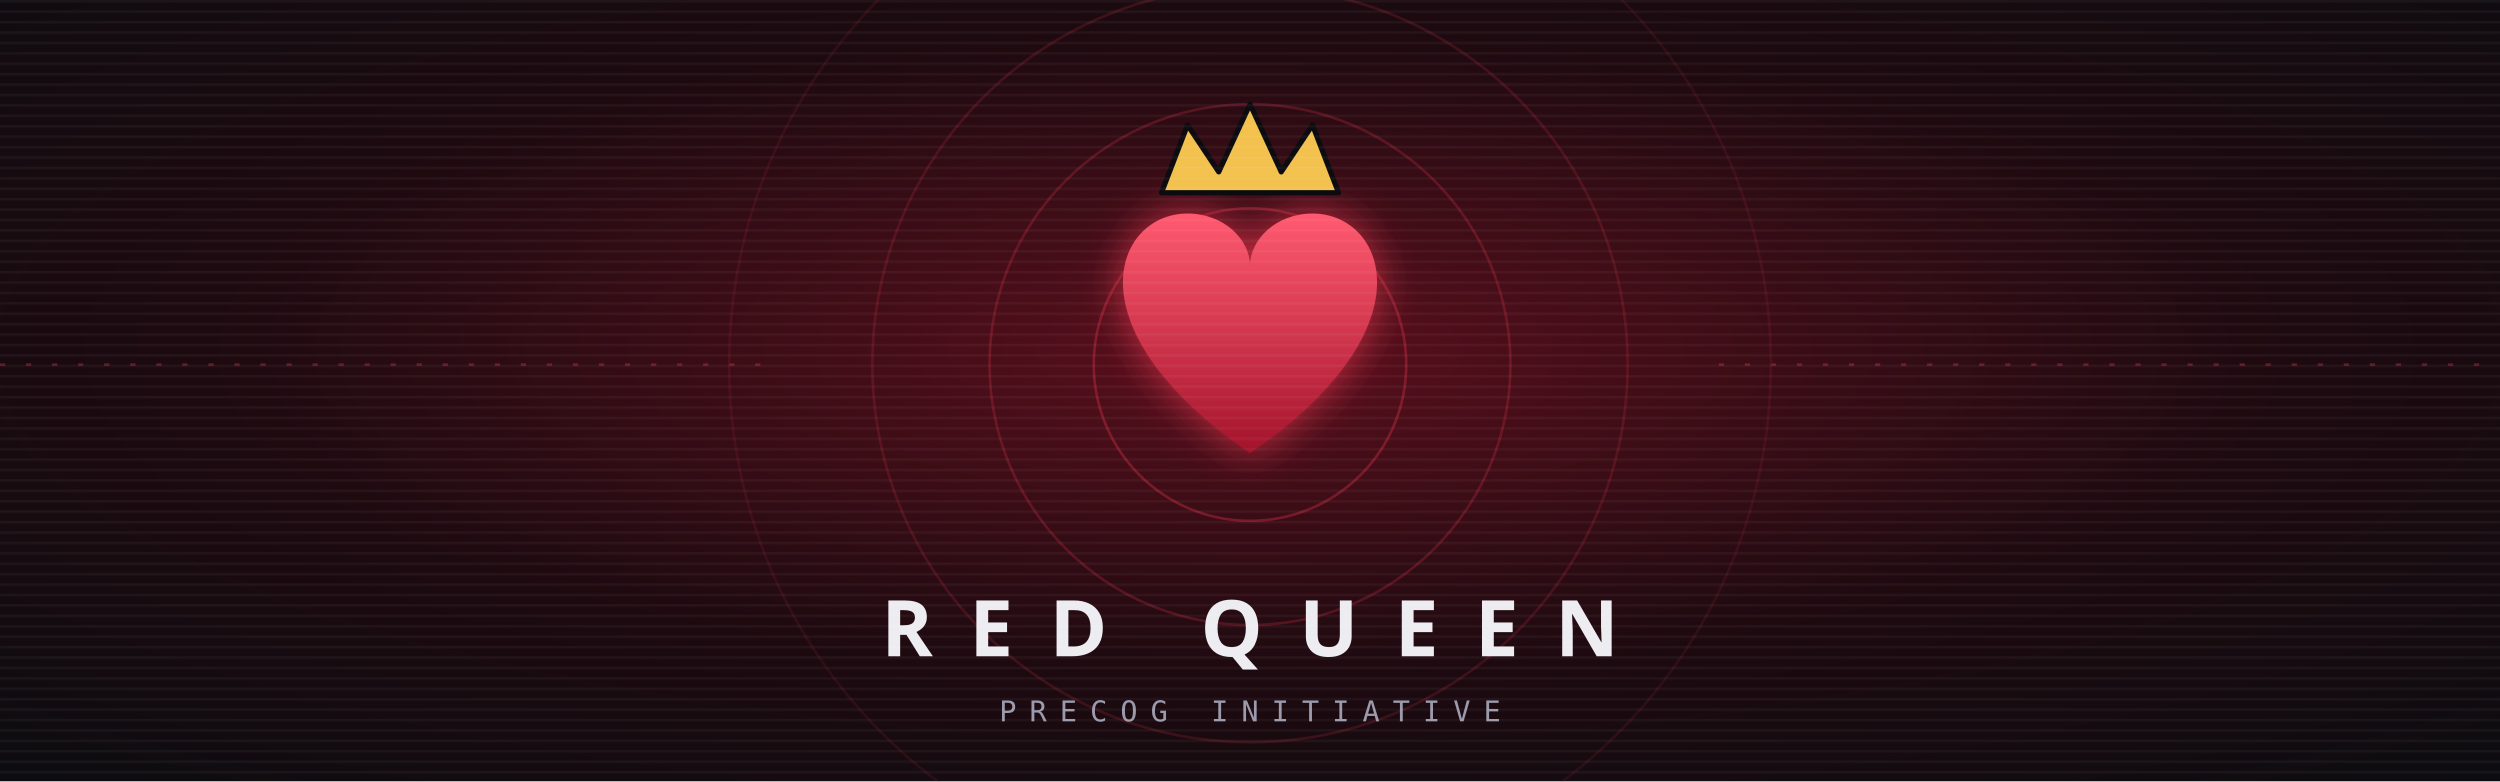
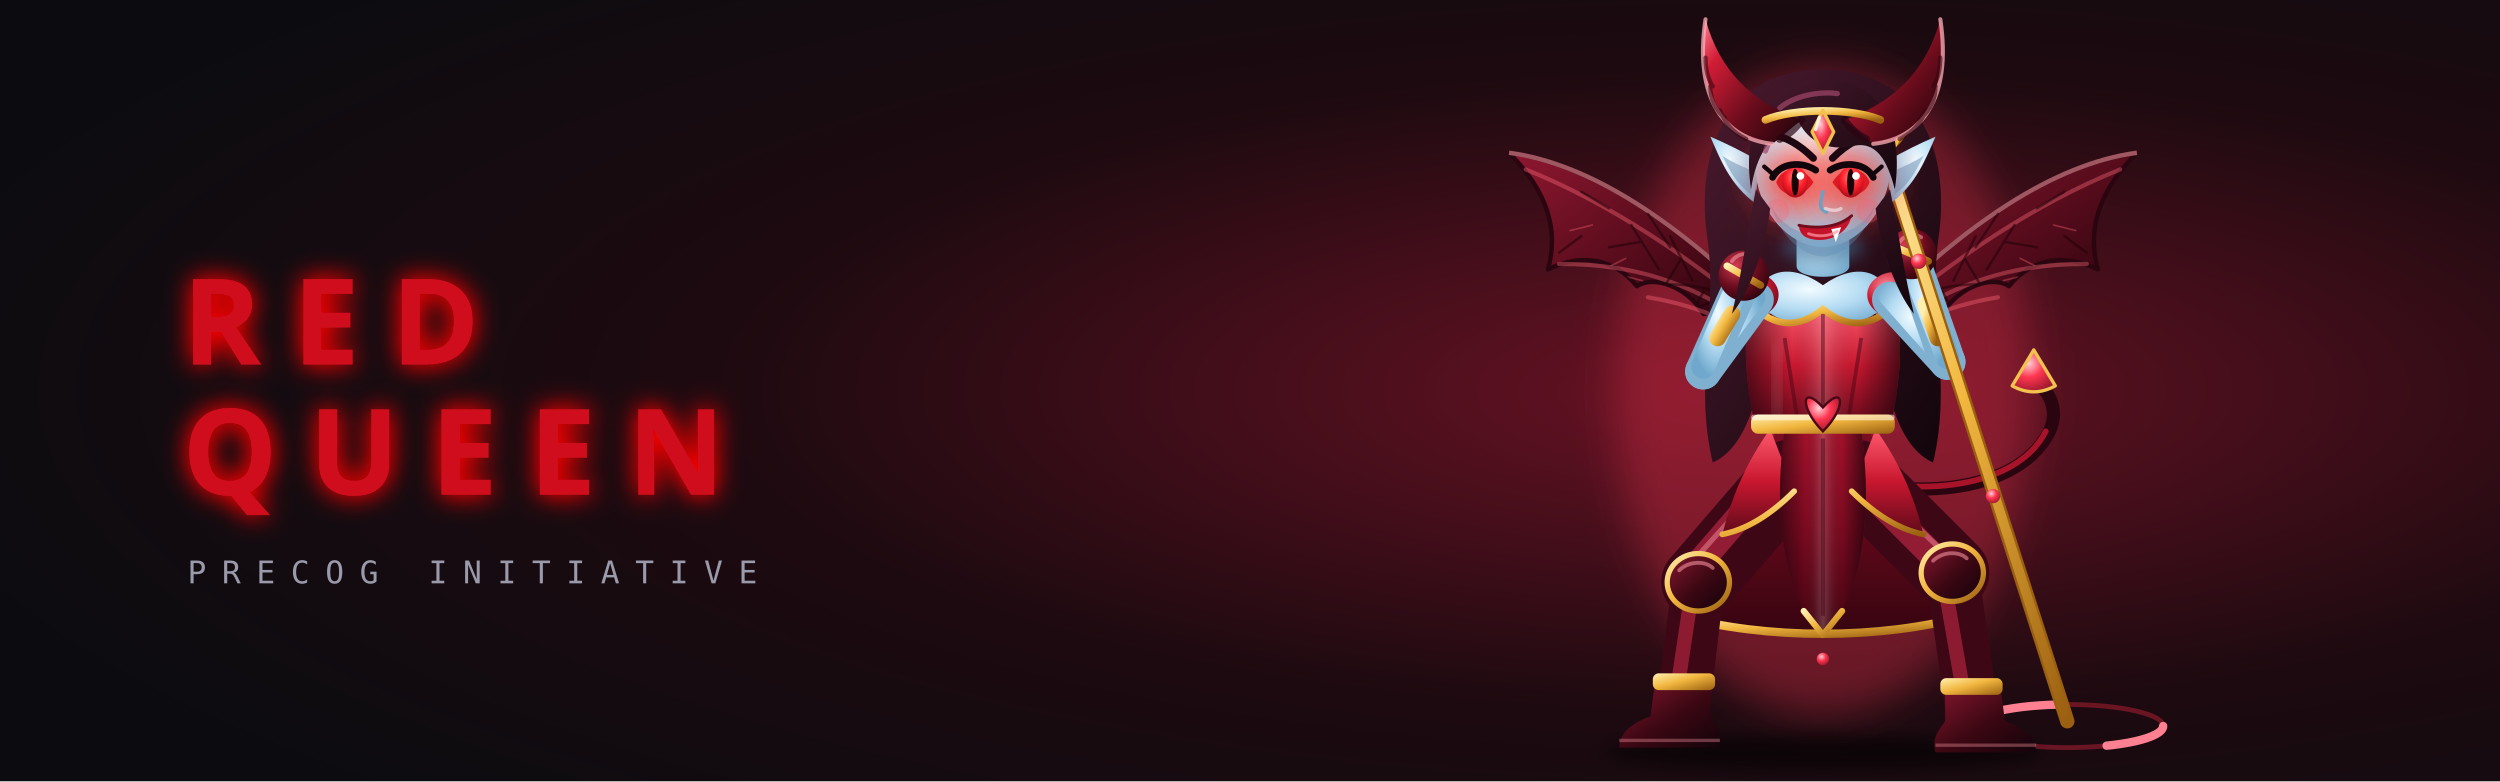
<svg xmlns="http://www.w3.org/2000/svg" viewBox="0 0 960 300" role="img" aria-label="RedQueen">
  <defs>
-     <radialGradient id="bg" cx="50%" cy="45%" r="75%">
-       <stop offset="0" stop-color="#5a0f1c" />
-       <stop offset="0.55" stop-color="#1d0a10" />
-       <stop offset="1" stop-color="#0c0c10" />
-     </radialGradient>
-     <linearGradient id="heart" x1="0" y1="0" x2="0" y2="1">
-       <stop offset="0" stop-color="#ff5a70" />
-       <stop offset="1" stop-color="#a3132b" />
-     </linearGradient>
-     <filter id="glow" x="-50%" y="-50%" width="200%" height="200%">
+     <linearGradient id="gown" x1="0" y1="0" x2="0" y2="1">
+       <stop offset="0" stop-color="#ff5a6e" />
+       <stop offset=".5" stop-color="#c8172f" />
+       <stop offset="1" stop-color="#5e0a1a" />
+     </linearGradient>
+     <linearGradient id="gownDark" x1="0" y1="0" x2="0" y2="1">
+       <stop offset="0" stop-color="#a3122b" />
+       <stop offset=".5" stop-color="#7a0a20" />
+       <stop offset="1" stop-color="#420512" />
+     </linearGradient>
+     <linearGradient id="shadeX" x1="0" y1="0" x2="1" y2="0">
+       <stop offset="0" stop-color="#16020a" stop-opacity=".6" />
+       <stop offset=".3" stop-color="#16020a" stop-opacity="0" />
+       <stop offset=".5" stop-color="#fff" stop-opacity=".2" />
+       <stop offset=".72" stop-color="#16020a" stop-opacity="0" />
+       <stop offset="1" stop-color="#16020a" stop-opacity=".7" />
+     </linearGradient>
+     <linearGradient id="hair" x1="0" y1="0" x2="1" y2="1">
+       <stop offset="0" stop-color="#4a1a2e" />
+       <stop offset="1" stop-color="#12050b" />
+     </linearGradient>
+     <linearGradient id="gold" x1="0" y1="0" x2="1" y2="1">
+       <stop offset="0" stop-color="#fff0b0" />
+       <stop offset=".45" stop-color="#f2b73f" />
+       <stop offset="1" stop-color="#9a5f10" />
+     </linearGradient>
+     <linearGradient id="boot" x1="0" y1="0" x2="1" y2="1">
+       <stop offset="0" stop-color="#8a1730" />
+       <stop offset=".55" stop-color="#3a0712" />
+       <stop offset="1" stop-color="#12030a" />
+     </linearGradient>
+     <radialGradient id="gemred" cx=".38" cy=".32" r=".85">
+       <stop offset="0" stop-color="#ffd0d6" />
+       <stop offset=".4" stop-color="#ff3550" />
+       <stop offset="1" stop-color="#7a0f22" />
+     </radialGradient>
+     <radialGradient id="skin" cx=".4" cy=".35" r=".8">
+       <stop offset="0" stop-color="#f2fbff" />
+       <stop offset=".5" stop-color="#b5dcf3" />
+       <stop offset="1" stop-color="#6fa8cc" />
+     </radialGradient>
+     <radialGradient id="puff" cx=".35" cy=".3" r=".85">
+       <stop offset="0" stop-color="#ff8a98" />
+       <stop offset=".5" stop-color="#c8172f" />
+       <stop offset="1" stop-color="#5e0a1a" />
+     </radialGradient>
+     <radialGradient id="glove" cx=".35" cy=".3" r=".85">
+       <stop offset="0" stop-color="#d23a52" />
+       <stop offset=".5" stop-color="#6a0c1e" />
+       <stop offset="1" stop-color="#1d0409" />
+     </radialGradient>
+     <radialGradient id="iris" cx=".5" cy=".35" r=".8">
+       <stop offset="0" stop-color="#ff8a80" />
+       <stop offset=".45" stop-color="#ff1f2b" />
+       <stop offset="1" stop-color="#7a0410" />
+     </radialGradient>
+     <linearGradient id="horn" x1="0" y1="0" x2="1" y2="1">
+       <stop offset="0" stop-color="#ff8090" />
+       <stop offset=".22" stop-color="#d21d36" />
+       <stop offset=".6" stop-color="#6a0c1c" />
+       <stop offset="1" stop-color="#1c0308" />
+     </linearGradient>
+     <linearGradient id="hornR" x1="1" y1="0" x2="0" y2="1">
+       <stop offset="0" stop-color="#ff8090" />
+       <stop offset=".22" stop-color="#d21d36" />
+       <stop offset=".6" stop-color="#6a0c1c" />
+       <stop offset="1" stop-color="#1c0308" />
+     </linearGradient>
+     <linearGradient id="wing" x1="0" y1="0" x2="1" y2="1">
+       <stop offset="0" stop-color="#8f1730" />
+       <stop offset=".6" stop-color="#4a0917" />
+       <stop offset="1" stop-color="#1a0309" />
+     </linearGradient>
+     <linearGradient id="wingR" x1="1" y1="0" x2="0" y2="1">
+       <stop offset="0" stop-color="#8f1730" />
+       <stop offset=".6" stop-color="#4a0917" />
+       <stop offset="1" stop-color="#1a0309" />
+     </linearGradient>
+     <clipPath id="wingClip">
+       <path d="M98 128C66 96 34 74 4 70C18 84 22 98 18 112C30 106 42 108 50 118C56 114 68 118 74 128C82 126 90 130 98 142Z" />
+     </clipPath>
+     <filter id="blur3" x="-50%" y="-50%" width="200%" height="200%">
+       <feGaussianBlur stdDeviation="3" />
+     </filter>
+     <filter id="blur8" x="-50%" y="-50%" width="200%" height="200%">
      <feGaussianBlur stdDeviation="8" />
    </filter>
-     <pattern id="scan" width="4" height="4" patternUnits="userSpaceOnUse">
-       <rect width="4" height="1" fill="#fff" opacity=".04" />
-     </pattern>
+     <filter id="wordGlow" x="-20%" y="-40%" width="140%" height="180%">
+       <feGaussianBlur in="SourceGraphic" stdDeviation="5" result="b" />
+       <feColorMatrix in="b" values="1 0 0 0 .2  0 0 0 0 0  0 0 0 0 0  0 0 0 1.4 0" result="g" />
+       <feMerge>
+         <feMergeNode in="g" />
+         <feMergeNode in="SourceGraphic" />
+       </feMerge>
+     </filter>
+     <radialGradient id="stage" cx=".7" cy=".5" r=".75">
+       <stop offset="0" stop-color="#6a1224" />
+       <stop offset=".55" stop-color="#1d0a10" />
+       <stop offset="1" stop-color="#0c0c10" />
+     </radialGradient>
  </defs>
-   <rect width="960" height="300" fill="url(#bg)" />
-   <g fill="none" stroke="#e5324b" opacity=".35">
-     <circle cx="480" cy="140" r="60" />
-     <circle cx="480" cy="140" r="100" opacity=".7" />
-     <circle cx="480" cy="140" r="145" opacity=".5" />
-     <circle cx="480" cy="140" r="200" opacity=".3" />
-     <path d="M0 140H300M660 140H960" stroke-dasharray="2 8" />
+   <style>
+ .fx-torso, .fx-head { animation: q-bob 1s ease-in-out infinite; }
+ .fx-head { animation-delay: .06s; }
+ .fx-legs { transform-origin: 120px 310px; animation: q-squash 1s ease-in-out infinite; }
+ .fx-shadow { transform-origin: 120px 311px; animation: q-shadow 1s ease-in-out infinite; }
+ .arm-rear { transform-origin: 92px 122px; animation: q-rear-idle 1s ease-in-out infinite; }
+ .fore-rear { transform-origin: 70px 152px; animation: q-fore-idle 1s ease-in-out infinite; }
+ .arm-lead { transform-origin: 148px 122px; animation: q-lead-idle 1s ease-in-out infinite .1s; }
+ .fore-lead { transform-origin: 172px 148px; animation: q-fore-idle 1s ease-in-out infinite .1s; }
+ .skirt-front { transform-origin: 120px 176px; animation: q-skirt 1s ease-in-out infinite; }
+ .fx-train { transform-origin: 120px 176px; animation: q-train 1.4s ease-in-out infinite; }
+ .fx-tail { transform-origin: 124px 192px; animation: q-tail 1.6s ease-in-out infinite; }
+ .hair-back { transform-origin: 120px 30px; animation: q-hair 2s ease-in-out infinite; }
+ .wing { transform-origin: 98px 128px; animation: q-flap 2.4s ease-in-out infinite; }
+ .fx-glow { animation: q-glow 1.2s ease-in-out infinite; }
+ /* eyelids: shut only when the page marks the stage .eyes-closed (see style.css) */
+ .fx-lid { transform-box: fill-box; transform-origin: 50% 0; transform: scaleY(0); transition: transform .22s ease-in-out; }
+ .fx-circle { animation: q-circle 3s linear infinite; }
+ .fx-rq-r { opacity: 0; animation: q-rq-r 3s linear infinite; }
+ .fx-rq-q { opacity: 0; animation: q-rq-q 3s linear infinite; }
+ .fx-staff { transform-origin: 157px 103px; animation: q-staff 3s ease-in-out infinite; }
+ @keyframes q-bob { 0%, 100% { translate: 0 0; } 50% { translate: 0 3px; } }
+ @keyframes q-squash { 0%, 100% { transform: scaleY(1); } 50% { transform: scaleY(.976); } }
+ @keyframes q-shadow { 0%, 100% { transform: scaleX(1); opacity: .55; } 50% { transform: scaleX(1.05); opacity: .65; } }
+ @keyframes q-rear-idle { 0%, 100% { rotate: 0deg; } 50% { rotate: 3deg; } }
+ @keyframes q-lead-idle { 0%, 100% { rotate: 0deg; } 50% { rotate: -3deg; } }
+ @keyframes q-fore-idle { 0%, 100% { rotate: 0deg; } 50% { rotate: 4deg; } }
+ @keyframes q-skirt { 0%, 100% { rotate: 0deg; } 50% { rotate: 2.2deg; } }
+ @keyframes q-train { 0%, 100% { rotate: -1.6deg; } 50% { rotate: 1.6deg; } }
+ @keyframes q-tail { 0%, 100% { rotate: -8deg; } 50% { rotate: 8deg; } }
+ @keyframes q-hair { 0%, 100% { rotate: -1.2deg; } 50% { rotate: 1.2deg; } }
+ @keyframes q-flap { 0%, 100% { rotate: 0deg; } 50% { rotate: -7deg; } }
+ @keyframes q-circle { to { stroke-dashoffset: -100; } }
+ @keyframes q-rq-r { 0%, 25% { opacity: 0; } 38%, 88% { opacity: 1; } 100% { opacity: 0; } }
+ @keyframes q-rq-q { 0%, 60% { opacity: 0; } 72%, 88% { opacity: 1; } 100% { opacity: 0; } }
+ @keyframes q-staff { 0%, 100% { rotate: -3deg; } 50% { rotate: 3deg; } }
+ @keyframes q-glow { 0%, 100% { opacity: .3; } 50% { opacity: .62; } }
+ @media (prefers-reduced-motion: reduce) { * { animation: none !important; } }
+ </style>
+   <rect width="960" height="300" fill="url(#stage)" />
+   <ellipse cx="700" cy="150" rx="80" ry="125" fill="#e5324b" opacity=".35" filter="url(#blur8)" />
+   <g transform="translate(700 150) scale(.92) translate(-120 -160)">
+     <g transform="translate(98 128) scale(1.16) translate(-98 -128)">
+       <g class="wing">
+         <path d="M98 128C66 96 34 74 4 70C18 84 22 98 18 112C30 106 42 108 50 118C56 114 68 118 74 128C82 126 90 130 98 142Z" fill="url(#wing)" stroke="#2a0510" stroke-width="1.6" stroke-linejoin="round" />
+         <path d="M98 132C70 108 40 88 10 76M96 135C72 118 52 110 22 110M96 138C80 128 66 124 54 122" stroke="#ff6a7a" stroke-opacity=".38" stroke-width="1.5" fill="none" stroke-linecap="round" />
+         <path d="M4 70C34 74 66 96 98 128" stroke="#ff9aa6" stroke-opacity=".55" stroke-width="1.6" fill="none" />
+         <g clip-path="url(#wingClip)">
+           <path d="M84 122C70 116 56 116 42 121M70 116L62 100M58 112L48 96M76 124C66 128 60 134 56 142M48 118L38 128M62 104L54 92M90 128C84 136 84 144 86 152M56 126L48 134M30 100L22 106M40 90L30 84M52 102L40 104M66 108L60 118M74 120L66 134" stroke="#1f0208" stroke-opacity=".55" stroke-width=".9" fill="none" stroke-linecap="round" />
+           <path d="M46 108L38 112M34 96L26 98M60 94L54 86M70 100L62 96M64 126L58 124M52 116L44 114M80 132L74 140" stroke="#ff6a7a" stroke-opacity=".35" stroke-width=".6" fill="none" stroke-linecap="round" />
+         </g>
+       </g>
+     </g>
+     <g transform="translate(240 0) scale(-1 1)">
+       <g transform="translate(98 128) scale(1.16) translate(-98 -128)">
+         <g class="wing">
+           <path d="M98 128C66 96 34 74 4 70C18 84 22 98 18 112C30 106 42 108 50 118C56 114 68 118 74 128C82 126 90 130 98 142Z" fill="url(#wingR)" stroke="#2a0510" stroke-width="1.6" stroke-linejoin="round" />
+           <path d="M98 132C70 108 40 88 10 76M96 135C72 118 52 110 22 110M96 138C80 128 66 124 54 122" stroke="#ff6a7a" stroke-opacity=".38" stroke-width="1.5" fill="none" stroke-linecap="round" />
+           <path d="M4 70C34 74 66 96 98 128" stroke="#ff9aa6" stroke-opacity=".55" stroke-width="1.6" fill="none" />
+           <g clip-path="url(#wingClip)">
+             <path d="M84 122C70 116 56 116 42 121M70 116L62 100M58 112L48 96M76 124C66 128 60 134 56 142M48 118L38 128M62 104L54 92M90 128C84 136 84 144 86 152M56 126L48 134M30 100L22 106M40 90L30 84M52 102L40 104M66 108L60 118M74 120L66 134" stroke="#1f0208" stroke-opacity=".55" stroke-width=".9" fill="none" stroke-linecap="round" />
+             <path d="M46 108L38 112M34 96L26 98M60 94L54 86M70 100L62 96M64 126L58 124M52 116L44 114M80 132L74 140" stroke="#ff6a7a" stroke-opacity=".35" stroke-width=".6" fill="none" stroke-linecap="round" />
+           </g>
+         </g>
+       </g>
+     </g>
+     <ellipse class="fx-shadow" cx="120" cy="311" rx="92" ry="7" fill="#000" opacity=".55" filter="url(#blur3)" />
+     <ellipse cx="222" cy="300" rx="40" ry="9" fill="none" stroke="#ff2a48" stroke-opacity=".35" stroke-width="2" />
+     <text class="fx-rq-r" x="210" y="305" font-family="system-ui, -apple-system, 'Segoe UI', Roboto, sans-serif" font-weight="700" font-size="17" fill="#7d0209" stroke="#ff2020" stroke-opacity=".55" stroke-width=".5" text-anchor="middle">R</text>
+     <text class="fx-rq-q" x="234" y="305" font-family="system-ui, -apple-system, 'Segoe UI', Roboto, sans-serif" font-weight="700" font-size="17" fill="#7d0209" stroke="#ff2020" stroke-opacity=".55" stroke-width=".5" text-anchor="middle">Q</text>
+     <ellipse class="fx-circle" cx="222" cy="300" rx="40" ry="9" fill="none" stroke="#ff8090" stroke-width="3.5" stroke-linecap="round" pathLength="100" stroke-dasharray="26 74" />
+     <g class="fx-tail">
+       <path d="M124 194C152 206 200 204 214 178C219 169 215 160 208 156" stroke="#2a0510" stroke-width="5.5" fill="none" stroke-linecap="round" />
+       <path d="M124 193C152 205 200 203 213 177" stroke="#c8172f" stroke-width="2.4" fill="none" stroke-linecap="round" opacity=".8" />
+       <path d="M208 143L199 158Q208 163 217 158Z" fill="url(#gemred)" stroke="#f2c14e" stroke-width="1.4" stroke-linejoin="round" />
+     </g>
+     <g class="hair-back">
+       <path d="M120 26C80 26 66 60 72 98C76 130 66 156 74 190C88 184 96 160 96 126L144 126C144 160 152 184 166 190C174 156 164 130 168 98C174 60 160 26 120 26Z" fill="url(#hair)" />
+     </g>
+     <g class="fx-train">
+       <path d="M100 178C90 206 78 232 60 254C96 264 144 264 180 254C162 232 150 206 140 178Z" fill="url(#gownDark)" />
+       <path d="M100 178C90 206 78 232 60 254C96 264 144 264 180 254C162 232 150 206 140 178Z" fill="#1a0209" opacity=".3" />
+       <path d="M60 254C96 264 144 264 180 254" stroke="url(#gold)" stroke-width="3.5" fill="none" stroke-linecap="round" />
+     </g>
+     <g class="fx-legs">
+       <g class="leg">
+         <path d="M106 196L68 240" stroke="#3d0716" stroke-width="31" stroke-linecap="round" />
+         <path d="M68 240L62 290" stroke="#3d0716" stroke-width="22" stroke-linecap="round" />
+         <path d="M102 193L64 237" stroke="#a02038" stroke-width="11" stroke-linecap="round" opacity=".85" />
+         <path d="M65 246L59 286" stroke="#a02038" stroke-width="6" stroke-linecap="round" opacity=".8" />
+         <path d="M103 190L65 232" stroke="#ff9aa6" stroke-width="2.2" stroke-linecap="round" opacity=".45" />
+         <ellipse cx="68" cy="240" rx="13" ry="12" fill="url(#boot)" stroke="url(#gold)" stroke-width="2.2" />
+         <path d="M60 235C64 231 71 231 74 234" stroke="#ff9aa6" stroke-opacity=".55" stroke-width="1.6" fill="none" stroke-linecap="round" />
+         <path d="M73 281L50 281L48 296C42 298 35 302 35 309L77 309C79 303 75 299 73 296Z" fill="url(#boot)" />
+         <path d="M77 306L35 306" stroke="#ff9aa6" stroke-opacity=".35" stroke-width="1.4" />
+         <rect x="49" y="278" width="26" height="7" rx="2.5" fill="url(#gold)" />
+       </g>
+       <g class="leg">
+         <path d="M134 196L174 236" stroke="#3d0716" stroke-width="31" stroke-linecap="round" />
+         <path d="M174 236L182 292" stroke="#3d0716" stroke-width="22" stroke-linecap="round" />
+         <path d="M130 193L170 233" stroke="#a02038" stroke-width="11" stroke-linecap="round" opacity=".85" />
+         <path d="M171 242L179 288" stroke="#a02038" stroke-width="6" stroke-linecap="round" opacity=".8" />
+         <path d="M131 190L171 228" stroke="#ff9aa6" stroke-width="2.2" stroke-linecap="round" opacity=".45" />
+         <ellipse cx="174" cy="236" rx="13" ry="12" fill="url(#boot)" stroke="url(#gold)" stroke-width="2.2" />
+         <path d="M166 231C170 227 177 227 180 230" stroke="#ff9aa6" stroke-opacity=".55" stroke-width="1.6" fill="none" stroke-linecap="round" />
+         <path d="M171 283L194 283L196 298C202 300 209 304 209 311L167 311C165 305 169 301 171 298Z" fill="url(#boot)" />
+         <path d="M167 308L209 308" stroke="#ff9aa6" stroke-opacity=".35" stroke-width="1.4" />
+         <rect x="169" y="280" width="26" height="7" rx="2.5" fill="url(#gold)" />
+       </g>
+     </g>
+     <g class="fx-torso">
+       <path d="M109 88V108C109 114 131 114 131 108V88Z" fill="url(#skin)" />
+       <path d="M92 122C94 110 106 106 120 116C134 106 146 110 148 122C140 132 130 134 120 128C110 134 100 132 92 122Z" fill="url(#skin)" />
+       <path d="M90 124C100 134 110 134 120 126C130 134 140 134 150 124C154 140 152 158 148 176H92C88 158 86 140 90 124Z" fill="url(#gown)" />
+       <path d="M90 124C100 134 110 134 120 126C130 134 140 134 150 124C154 140 152 158 148 176H92C88 158 86 140 90 124Z" fill="url(#shadeX)" />
+       <path d="M90 124C100 134 110 134 120 126C130 134 140 134 150 124" stroke="url(#gold)" stroke-width="2.8" fill="none" stroke-linecap="round" />
+       <path d="M120 128V176M104 138L110 176M136 138L130 176" stroke="#4a0716" stroke-opacity=".5" stroke-width="1.6" fill="none" />
+       <path d="M100 142C99 154 100 164 102 172" stroke="#fff" stroke-opacity=".3" stroke-width="3" fill="none" stroke-linecap="round" filter="url(#blur3)" />
+       <g class="skirt-front">
+         <path d="M98 176C88 190 82 204 78 220C88 218 98 212 108 202Z" fill="url(#gown)" />
+         <path d="M142 176C152 190 158 204 162 220C152 218 142 212 132 202Z" fill="url(#gown)" />
+         <path d="M104 176L136 176C140 206 138 232 128 252L120 262L112 252C102 232 100 206 104 176Z" fill="url(#gownDark)" />
+         <path d="M104 176L136 176C140 206 138 232 128 252L120 262L112 252C102 232 100 206 104 176Z" fill="url(#shadeX)" />
+         <path d="M120 180V254" stroke="#4a0716" stroke-opacity=".5" stroke-width="1.8" />
+         <path d="M78 220C88 218 98 212 108 202M162 220C152 218 142 212 132 202" stroke="url(#gold)" stroke-width="2.4" fill="none" stroke-linecap="round" />
+         <path d="M112 252L120 262L128 252" stroke="url(#gold)" stroke-width="2.6" fill="none" stroke-linejoin="round" stroke-linecap="round" />
+         <path d="M120 260L120 270" stroke="url(#gold)" stroke-width="2" stroke-linecap="round" />
+         <circle cx="120" cy="272" r="2.6" fill="url(#gemred)" />
+       </g>
+       <rect x="90" y="170" width="60" height="8" rx="3" fill="url(#gold)" />
+       <rect x="90" y="170" width="60" height="2.4" rx="1.2" fill="#fff" opacity=".5" />
+       <path d="M120 167C111 157 110 167 120 177C130 167 129 157 120 167Z" fill="url(#gemred)" stroke="#4a0716" stroke-width="1" />
+       <ellipse cx="90" cy="120" rx="11.5" ry="9.5" fill="url(#puff)" />
+       <ellipse cx="150" cy="120" rx="11.5" ry="9.5" fill="url(#puff)" />
+       <g class="arm-rear">
+         <path d="M92 122L70 152" stroke="#7fb0d0" stroke-width="15" stroke-linecap="round" fill="none" />
+         <path d="M91 121L69 150" stroke="url(#skin)" stroke-width="10" stroke-linecap="round" fill="none" />
+         <g class="fore-rear">
+           <path d="M70 152L86 116" stroke="#7fb0d0" stroke-width="15" stroke-linecap="round" fill="none" />
+           <path d="M70 150L85 115" stroke="url(#skin)" stroke-width="10" stroke-linecap="round" fill="none" />
+           <path d="M76 138L82 128" stroke="url(#gold)" stroke-width="7" stroke-linecap="round" />
+           <circle cx="87" cy="112" r="10.5" fill="url(#glove)" />
+           <path d="M80 108L94 116" stroke="url(#gold)" stroke-width="3" stroke-linecap="round" />
+           <path d="M82 106C84 103 88 102 91 104" stroke="#ff9aa6" stroke-opacity=".55" stroke-width="1.6" fill="none" stroke-linecap="round" />
+         </g>
+       </g>
+       <g class="arm-lead">
+         <path d="M148 122L172 148" stroke="#7fb0d0" stroke-width="15" stroke-linecap="round" fill="none" />
+         <path d="M148 120L171 146" stroke="url(#skin)" stroke-width="10" stroke-linecap="round" fill="none" />
+         <g class="fore-lead">
+           <path d="M172 148L158 108" stroke="#7fb0d0" stroke-width="15" stroke-linecap="round" fill="none" />
+           <path d="M172 146L157 107" stroke="url(#skin)" stroke-width="10" stroke-linecap="round" fill="none" />
+           <path d="M168 138L163 124" stroke="url(#gold)" stroke-width="7" stroke-linecap="round" />
+           <circle cx="157" cy="103" r="10.5" fill="url(#glove)" />
+           <path d="M150 100L164 106" stroke="url(#gold)" stroke-width="3" stroke-linecap="round" />
+           <path d="M152 98C154 95 158 94 161 96" stroke="#ff9aa6" stroke-opacity=".55" stroke-width="1.6" fill="none" stroke-linecap="round" />
+         </g>
+       </g>
+       <g class="fx-staff">
+         <path d="M143 52L222 298" stroke="#9a5f10" stroke-width="6" stroke-linecap="round" />
+         <path d="M143 52L222 298" stroke="url(#gold)" stroke-width="4" stroke-linecap="round" />
+         <path d="M143 60C132 58 128 46 134 38M143 60C154 58 158 46 152 38" stroke="url(#gold)" stroke-width="3" fill="none" stroke-linecap="round" />
+         <path d="M143 44C130 30 128 54 143 66C158 54 156 30 143 44Z" fill="url(#gemred)" stroke="#f2c14e" stroke-width="1.6" stroke-linejoin="round" />
+         <circle cx="160" cy="106" r="3.2" fill="url(#gemred)" />
+         <circle cx="191" cy="204" r="3" fill="url(#gemred)" />
+       </g>
+     </g>
+     <g class="fx-head">
+       <ellipse cx="120" cy="100" rx="17" ry="7" fill="#3f6a90" opacity=".55" filter="url(#blur3)" />
+       <path d="M93 64C86 60 80 57 73 54C77 63 81 74 92 82Z" fill="url(#skin)" />
+       <path d="M90 68C85 66 81 64 78 62C81 68 84 74 90 78Z" fill="#5f8fb5" opacity=".5" />
+       <g transform="translate(240 0) scale(-1 1)">
+         <path d="M93 64C86 60 80 57 73 54C77 63 81 74 92 82Z" fill="url(#skin)" />
+         <path d="M90 68C85 66 81 64 78 62C81 68 84 74 90 78Z" fill="#5f8fb5" opacity=".5" />
+       </g>
+       <path d="M120 36C98 36 90 54 92 70C94 86 106 100 120 100C134 100 146 86 148 70C150 54 142 36 120 36Z" fill="url(#skin)" />
+       <path d="M98 82C106 100 134 100 142 82C138 96 128 104 120 104C112 104 102 96 98 82Z" fill="#5f8fb5" opacity=".38" />
+       <ellipse class="fx-glow" cx="108" cy="73" rx="14" ry="13" fill="#ff3b2f" filter="url(#blur8)" />
+       <ellipse class="fx-glow" cx="132" cy="73" rx="14" ry="13" fill="#ff3b2f" filter="url(#blur8)" />
+       <path d="M100.5 73C103 66 112 66 116 73C112 80 103 80 100.5 73Z" fill="#e01a22" />
+       <path d="M124 73C128 66 137 66 139.5 73C137 80 128 80 124 73Z" fill="#e01a22" />
+       <ellipse cx="108.4" cy="73" rx="5.4" ry="6.4" fill="url(#iris)" />
+       <ellipse cx="131.6" cy="73" rx="5.4" ry="6.4" fill="url(#iris)" />
+       <ellipse cx="108.4" cy="73" rx="1.5" ry="5.6" fill="#1a0308" />
+       <ellipse cx="131.6" cy="73" rx="1.5" ry="5.6" fill="#1a0308" />
+       <g class="fx-lid">
+         <ellipse cx="108.4" cy="73" rx="9.6" ry="9.6" fill="url(#skin)" />
+         <path d="M99.6 75C103 80.5 113.8 80.5 117.2 75" stroke="#12050b" stroke-width="2.4" fill="none" stroke-linecap="round" />
+       </g>
+       <g class="fx-lid">
+         <ellipse cx="131.6" cy="73" rx="9.6" ry="9.6" fill="url(#skin)" />
+         <path d="M122.8 75C126.2 80.5 137 80.5 140.4 75" stroke="#12050b" stroke-width="2.4" fill="none" stroke-linecap="round" />
+       </g>
+       <circle cx="110.6" cy="70.4" r="1.6" fill="#fff" />
+       <circle cx="133.8" cy="70.4" r="1.6" fill="#fff" />
+       <path d="M99 71C102 65 111 64 117 68M141 71C138 65 129 64 123 68" stroke="#12050b" stroke-width="2.8" fill="none" stroke-linecap="round" />
+       <path d="M99.5 70L95.5 66.5M140.5 70L144.5 66.5" stroke="#12050b" stroke-width="1.8" stroke-linecap="round" />
+       <path d="M116 63C110 57 103 53 96 53M124 63C130 57 137 53 144 53" stroke="#1d0812" stroke-width="3" fill="none" stroke-linecap="round" />
+       <path d="M120 77C119 82 118 84 121.5 85.5" stroke="#6f9fc0" stroke-width="1.5" fill="none" stroke-linecap="round" />
+       <path d="M121 84C124 85 126 85 127.5 84" stroke="#fff" stroke-opacity=".5" stroke-width="1.4" fill="none" stroke-linecap="round" />
+       <circle cx="101" cy="85" r="5" fill="#ff5a6e" opacity=".3" />
+       <circle cx="139" cy="85" r="5" fill="#ff5a6e" opacity=".3" />
+       <path d="M110 91C115 92 125 93 132 87C130 96 120 99 113 96C111 95 110 93 110 91Z" fill="#c3132a" />
+       <path d="M110 91C115 92 125 93 132 87" stroke="#6f0d1c" stroke-width="1.2" fill="none" stroke-linecap="round" />
+       <path d="M123.5 92.6L125.4 98L127.6 91.8Z" fill="#fff" />
+       <path d="M114 94.5C118 96 123 95.5 126 93.5" stroke="#ff9aa6" stroke-opacity=".7" stroke-width="1.2" fill="none" stroke-linecap="round" />
+       <path d="M120 30C96 30 86 50 90 76C92 62 98 52 110 48C114 56 122 60 132 58C140 56 146 60 150 76C154 50 144 30 120 30Z" fill="url(#hair)" />
+       <path d="M92 76C88 96 86 112 82 128C90 118 96 100 98 84Z M148 76C152 96 154 112 158 128C150 118 144 100 142 84Z" fill="url(#hair)" />
+       <path d="M102 42C108 37 118 35 126 36M96 60C98 54 102 50 106 48" stroke="#a0466a" stroke-width="2.2" fill="none" stroke-linecap="round" opacity=".7" />
+     </g>
+     <g class="fx-head">
+       <path d="M99 57C79 55 66 38 71 5C77 27 91 40 111 47Z" fill="url(#horn)" />
+       <path d="M99 57C79 55 66 38 71 5" stroke="#ffb0ba" stroke-opacity=".75" stroke-width="1.7" fill="none" stroke-linecap="round" />
+       <path d="M88 55C82 52 79 48 77 43M79 46C75 43 73 38 73 33M74 33C72 30 71 26 71 21" stroke="#3a0610" stroke-opacity=".6" stroke-width="1.8" fill="none" stroke-linecap="round" />
+       <path d="M102 55C106 53 109 50 111 47" stroke="#2a0510" stroke-opacity=".7" stroke-width="3.2" fill="none" stroke-linecap="round" />
+       <g transform="translate(240 0) scale(-1 1)">
+         <path d="M99 57C79 55 66 38 71 5C77 27 91 40 111 47Z" fill="url(#hornR)" />
+         <path d="M99 57C79 55 66 38 71 5" stroke="#ffb0ba" stroke-opacity=".75" stroke-width="1.7" fill="none" stroke-linecap="round" />
+         <path d="M88 55C82 52 79 48 77 43M79 46C75 43 73 38 73 33M74 33C72 30 71 26 71 21" stroke="#3a0610" stroke-opacity=".6" stroke-width="1.8" fill="none" stroke-linecap="round" />
+         <path d="M102 55C106 53 109 50 111 47" stroke="#2a0510" stroke-opacity=".7" stroke-width="3.2" fill="none" stroke-linecap="round" />
+       </g>
+       <path d="M96 47C108 42 132 42 144 47" stroke="url(#gold)" stroke-width="3.2" fill="none" stroke-linecap="round" />
+       <path d="M120 43L115.5 52L120 61L124.5 52Z" fill="url(#gemred)" stroke="#f2c14e" stroke-width="1.4" stroke-linejoin="round" />
+       <path d="M118.5 46L117 51" stroke="#fff" stroke-opacity=".8" stroke-width="1.4" stroke-linecap="round" />
+     </g>
  </g>
-   <g transform="translate(480 132)">
-     <path d="M0 42C-70 -6 -52 -50 -24 -50C-10 -50 0 -40 0 -30C0 -40 10 -50 24 -50C52 -50 70 -6 0 42Z" fill="#e5324b" filter="url(#glow)" opacity=".8" />
-     <path d="M0 42C-70 -6 -52 -50 -24 -50C-10 -50 0 -40 0 -30C0 -40 10 -50 24 -50C52 -50 70 -6 0 42Z" fill="url(#heart)" />
-     <path d="M-34 -58L-24 -84L-12 -66L0 -92L12 -66L24 -84L34 -58Z" fill="#f2c14e" stroke="#0c0c10" stroke-width="2" stroke-linejoin="round" />
-   </g>
-   <text x="480" y="252" text-anchor="middle" font-family="system-ui, sans-serif" font-size="30" font-weight="700" letter-spacing="14" fill="#ececf1">RED QUEEN</text>
-   <text x="480" y="277" text-anchor="middle" font-family="ui-monospace, monospace" font-size="11" letter-spacing="5" fill="#9a9aab">PRECOG INITIATIVE</text>
-   <rect width="960" height="300" fill="url(#scan)" />
+   <text x="70" y="140" font-family="system-ui, sans-serif" font-size="46" font-weight="700" letter-spacing="12" fill="#cf0f1f" filter="url(#wordGlow)">RED</text>
+   <text x="70" y="190" font-family="system-ui, sans-serif" font-size="46" font-weight="700" letter-spacing="12" fill="#cf0f1f" filter="url(#wordGlow)">QUEEN</text>
+   <text x="72" y="224" font-family="ui-monospace, monospace" font-size="12" letter-spacing="6" fill="#9a9aab">PRECOG INITIATIVE</text>
</svg>
